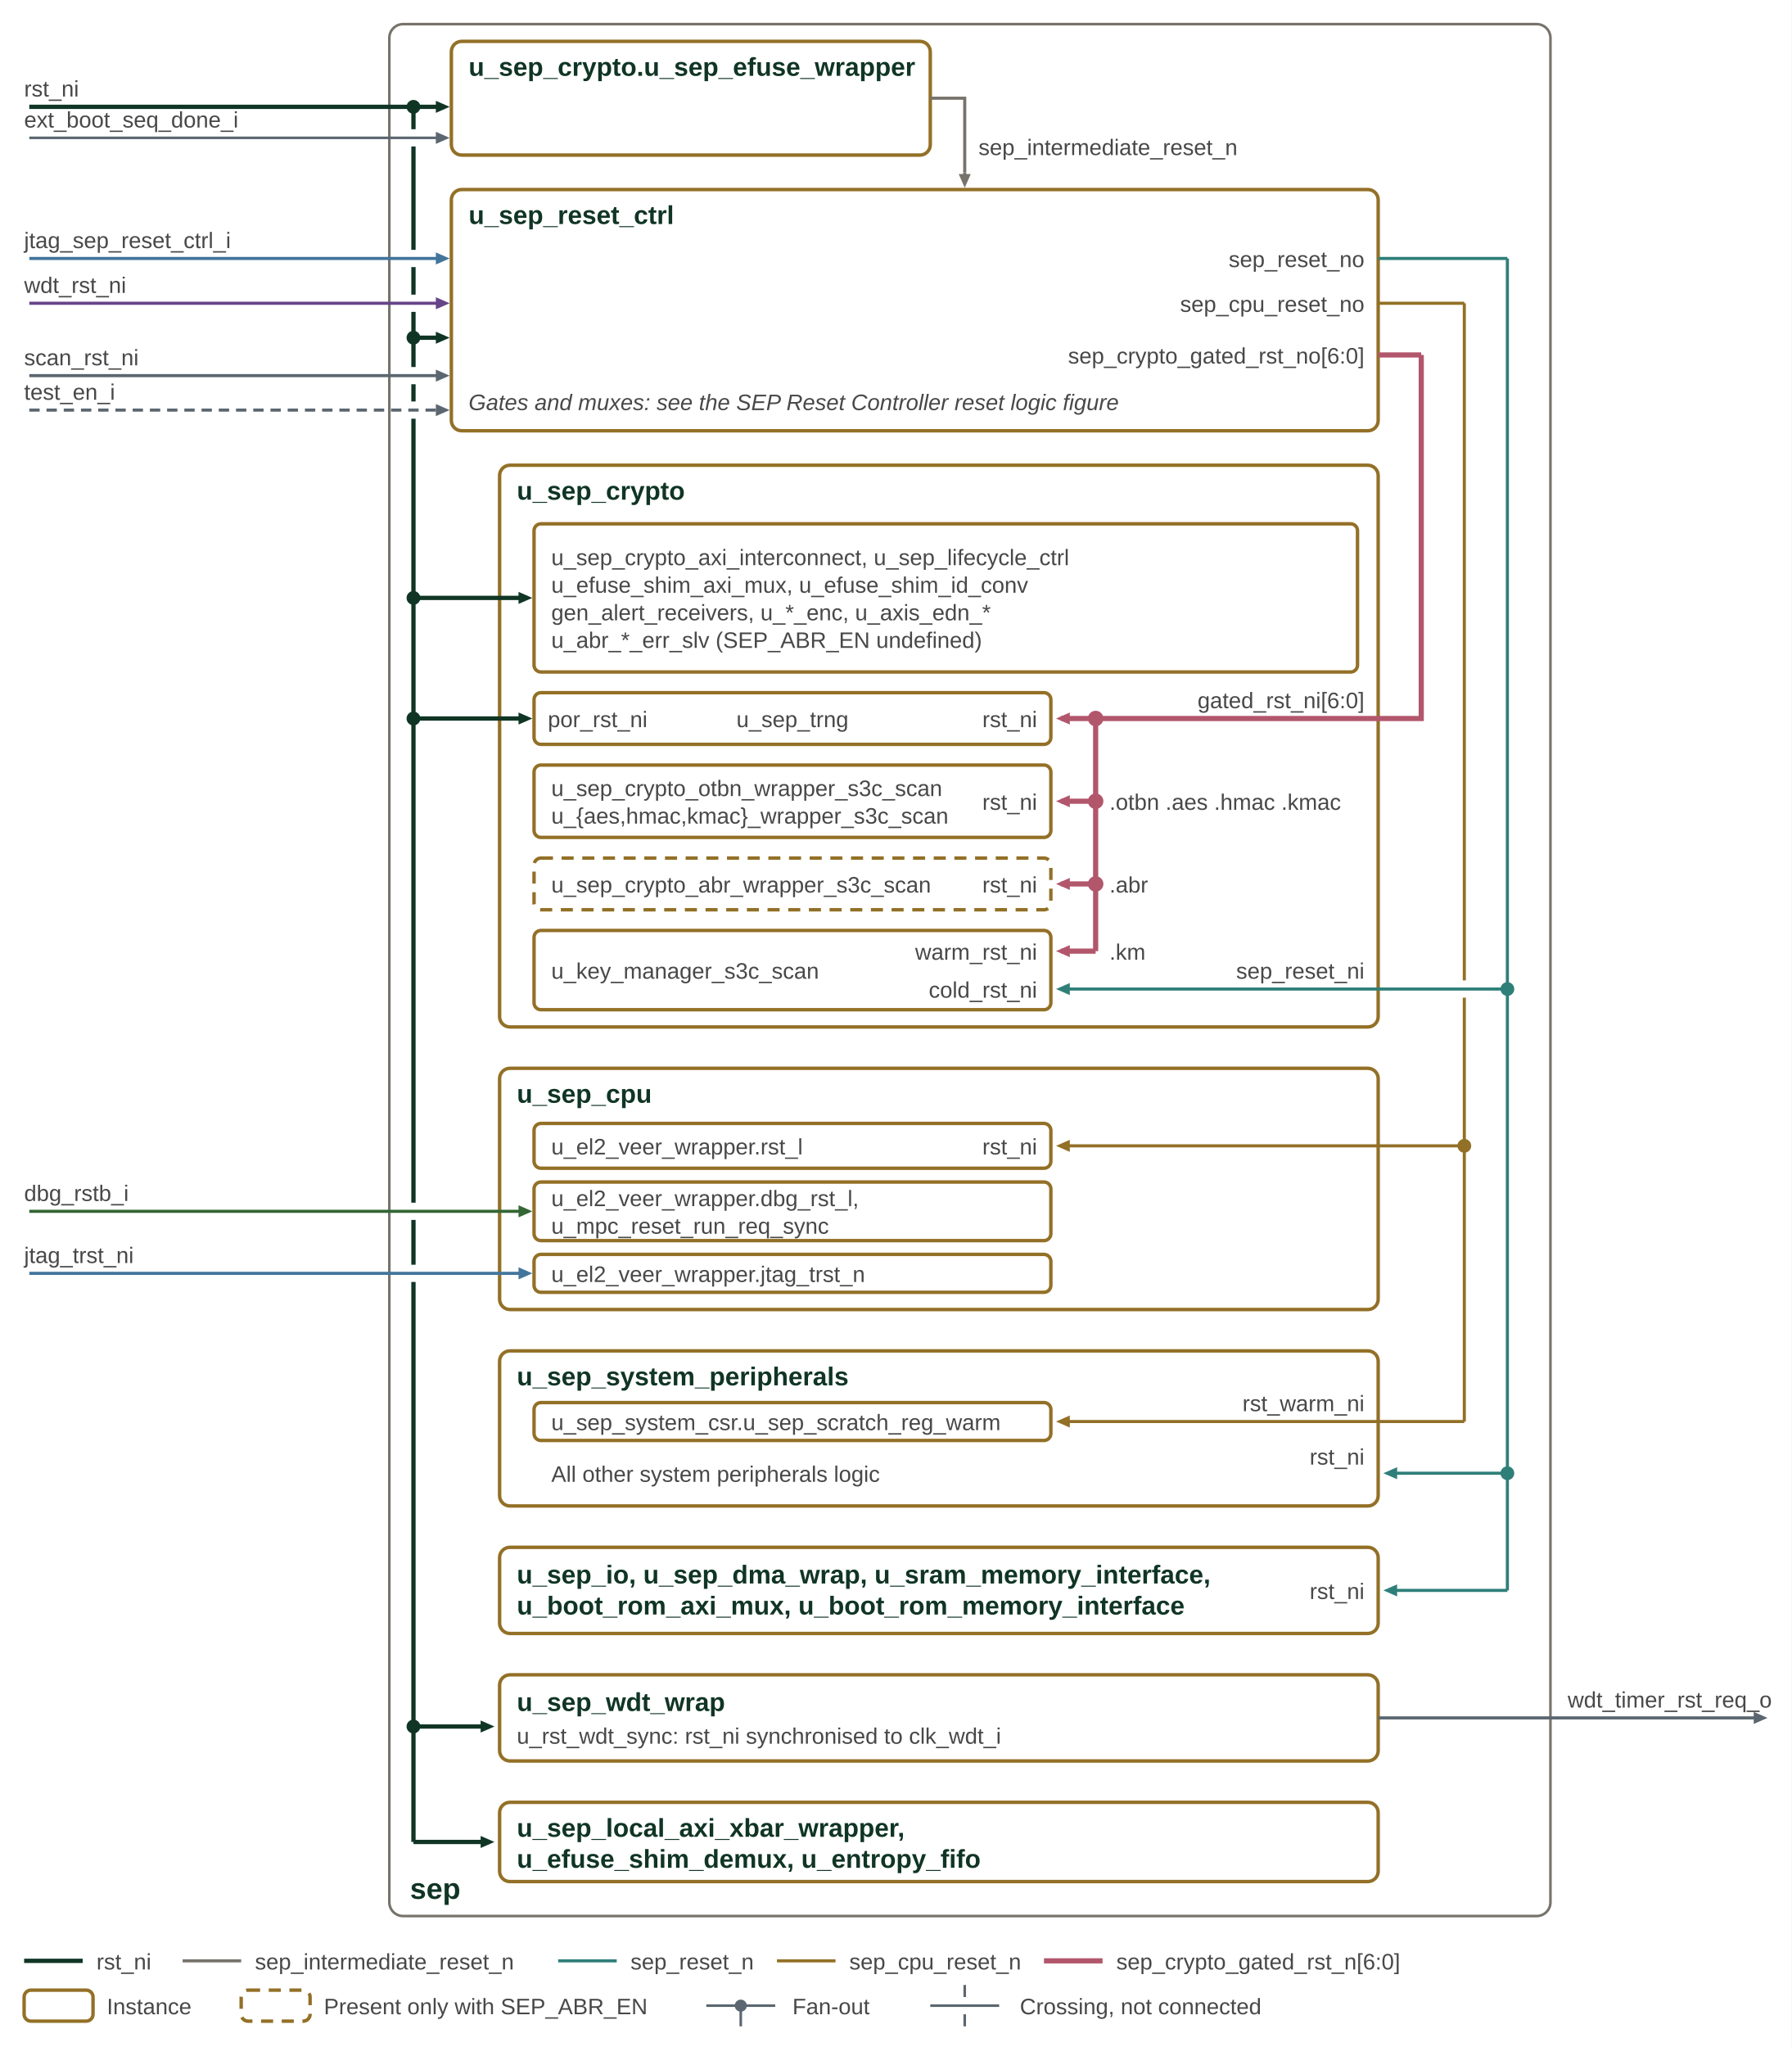
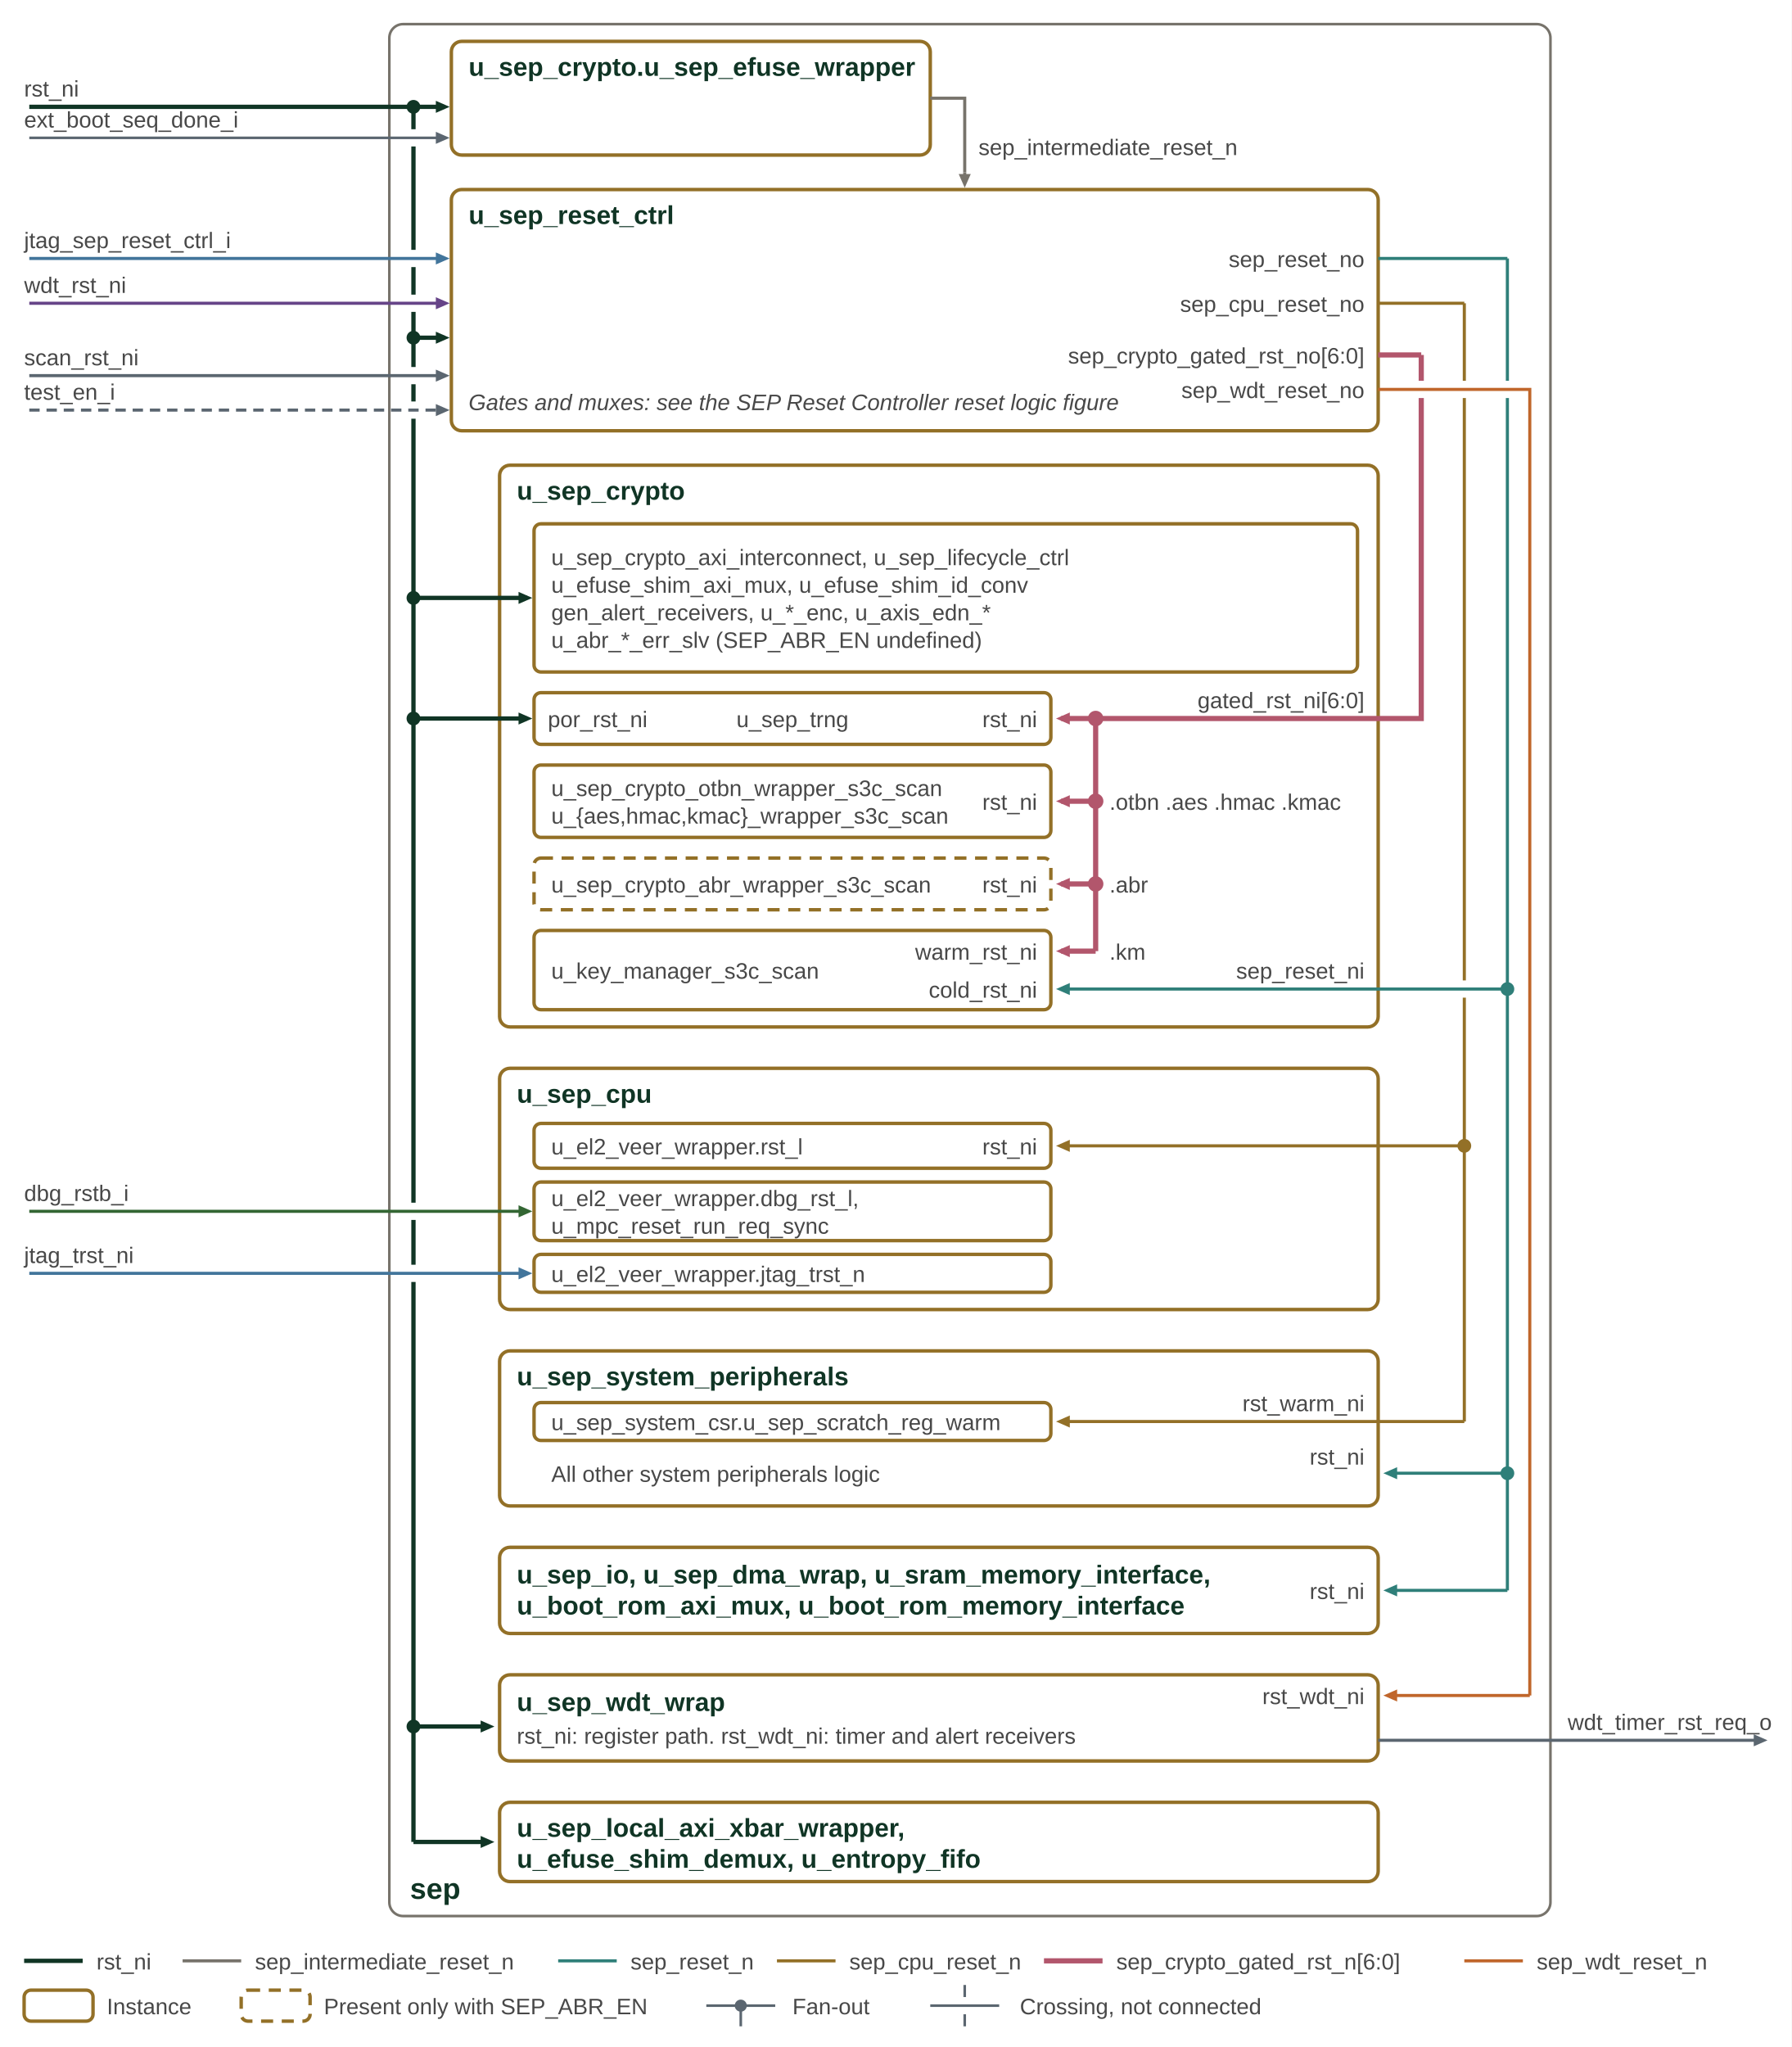
<svg xmlns="http://www.w3.org/2000/svg" width="1040" height="1188" viewBox="0 0 1040 1188" role="img" aria-labelledby="title desc">
  <defs>
    <marker id="ae" markerUnits="userSpaceOnUse" markerWidth="10" markerHeight="9" refX="7" refY="4.5" orient="auto">
      <path d="M0,0 L10,4.5 L0,9 Z" fill="#103525" />
    </marker>
    <marker id="as" markerUnits="userSpaceOnUse" markerWidth="10" markerHeight="9" refX="3" refY="4.5" orient="auto">
      <path d="M10,0 L0,4.5 L10,9 Z" fill="#103525" />
    </marker>
    <marker id="ge" markerUnits="userSpaceOnUse" markerWidth="8" markerHeight="7" refX="5" refY="3.5" orient="auto">
      <path d="M0,0 L8,3.5 L0,7 Z" fill="#5b6670" />
    </marker>
    <marker id="gs" markerUnits="userSpaceOnUse" markerWidth="8" markerHeight="7" refX="3" refY="3.5" orient="auto">
      <path d="M8,0 L0,3.5 L8,7 Z" fill="#5b6670" />
    </marker>
    <marker id="je" markerUnits="userSpaceOnUse" markerWidth="8" markerHeight="7" refX="5" refY="3.5" orient="auto">
      <path d="M0,0 L8,3.5 L0,7 Z" fill="#42759b" />
    </marker>
    <marker id="js" markerUnits="userSpaceOnUse" markerWidth="8" markerHeight="7" refX="3" refY="3.5" orient="auto">
      <path d="M8,0 L0,3.5 L8,7 Z" fill="#42759b" />
    </marker>
    <marker id="m-smu" markerUnits="userSpaceOnUse" markerWidth="8" markerHeight="7" refX="5" refY="3.5" orient="auto">
      <path d="M0,0 L8,3.5 L0,7 Z" fill="#103525" />
    </marker>
    <marker id="m-ref" markerUnits="userSpaceOnUse" markerWidth="8" markerHeight="7" refX="5" refY="3.5" orient="auto">
      <path d="M0,0 L8,3.5 L0,7 Z" fill="#2f7f79" />
    </marker>
    <marker id="m-per" markerUnits="userSpaceOnUse" markerWidth="8" markerHeight="7" refX="5" refY="3.5" orient="auto">
      <path d="M0,0 L8,3.5 L0,7 Z" fill="#937027" />
    </marker>
    <marker id="m-tel" markerUnits="userSpaceOnUse" markerWidth="8" markerHeight="7" refX="5" refY="3.5" orient="auto">
      <path d="M0,0 L8,3.5 L0,7 Z" fill="#664488" />
    </marker>
    <marker id="m-wdt" markerUnits="userSpaceOnUse" markerWidth="8" markerHeight="7" refX="5" refY="3.5" orient="auto">
      <path d="M0,0 L8,3.5 L0,7 Z" fill="#77736b" />
+     </marker>
+     <marker id="m-wdtr" markerUnits="userSpaceOnUse" markerWidth="8" markerHeight="7" refX="5" refY="3.5" orient="auto">
+       <path d="M0,0 L8,3.5 L0,7 Z" fill="#c0662b" />
    </marker>
    <marker id="m-rosc" markerUnits="userSpaceOnUse" markerWidth="8" markerHeight="7" refX="5" refY="3.5" orient="auto">
      <path d="M0,0 L8,3.5 L0,7 Z" fill="#336633" />
    </marker>
    <marker id="m-jtag" markerUnits="userSpaceOnUse" markerWidth="8" markerHeight="7" refX="5" refY="3.5" orient="auto">
      <path d="M0,0 L8,3.5 L0,7 Z" fill="#42759b" />
    </marker>
    <marker id="m-spi" markerUnits="userSpaceOnUse" markerWidth="8" markerHeight="7" refX="5" refY="3.5" orient="auto">
      <path d="M0,0 L8,3.5 L0,7 Z" fill="#5b6670" />
    </marker>
    <marker id="m-slate" markerUnits="userSpaceOnUse" markerWidth="8" markerHeight="7" refX="5" refY="3.5" orient="auto">
      <path d="M0,0 L8,3.5 L0,7 Z" fill="#5b6670" />
    </marker>
    <marker id="m-pg" markerUnits="userSpaceOnUse" markerWidth="8" markerHeight="7" refX="5" refY="3.5" orient="auto">
      <path d="M0,0 L8,3.5 L0,7 Z" fill="#336633" />
    </marker>
    <marker id="m-bus" markerUnits="userSpaceOnUse" markerWidth="8" markerHeight="7" refX="5" refY="3.5" orient="auto">
      <path d="M0,0 L8,3.5 L0,7 Z" fill="#b2566c" />
    </marker>
    <style>
text { font-family: Arial, sans-serif; font-size: 15px; fill: #484848; }
.t { fill: #484848; }
.b { font-size: 17px; font-weight: bold; fill: #103525; }
.bs { font-size: 15px; font-weight: bold; fill: #103525; }
.h { font-size: 22px; font-weight: bold; fill: #103525; }
.s { font-size: 13px; fill: #484848; }
.si { font-size: 13px; font-style: italic; fill: #484848; }
.pmt { font-size: 12px; font-weight: bold; fill: #ffffff; }
.pst { font-size: 12px; font-weight: bold; fill: #103525; }
.pjt { font-size: 12px; font-weight: bold; fill: #1d4b6e; }
.pct { font-size: 12px; font-weight: bold; fill: #1f5c57; }
.pm { fill: #103525; stroke: #103525; stroke-width: 1.2; }
.ps { fill: #ffffff; stroke: #103525; stroke-width: 1.2; }
.pj { fill: #e8f3ff; stroke: #42759b; stroke-width: 1.2; }
.pc { fill: #d9f0ee; stroke: #2f7f79; stroke-width: 1.2; }
.smu { fill: #ffffff; stroke: #77736b; stroke-width: 1.5; }
.network { fill: #e8f0e8; stroke: #336633; stroke-width: 2; }
.fabric { fill: #fff0cc; stroke: #937027; stroke-width: 2; }
.core { fill: #ffffff; stroke: #937027; stroke-width: 2; }
.future { fill: #ffffff; stroke: #937027; stroke-width: 2; }
.nostroke { stroke: none; }
.fut { fill: none; stroke-dasharray: 7 5; }
.opt { stroke-dasharray: 7 5; }
.hatch { fill: none; stroke: #103525; stroke-opacity: 0.16; stroke-width: 1.2; }
.external { fill: #f2f2f2; stroke: #77736b; stroke-width: 1.5; }
.axi { fill: none; stroke: #103525; stroke-width: 2.5; marker-start: url(#as); marker-end: url(#ae); }
.axio { fill: none; stroke: #103525; stroke-width: 2.5; stroke-dasharray: 8 5; marker-start: url(#as); marker-end: url(#ae); }
.sig { fill: none; stroke: #5b6670; stroke-width: 1.5; marker-start: url(#gs); marker-end: url(#ge); }
.sigo { fill: none; stroke: #5b6670; stroke-width: 1.5; marker-end: url(#ge); }
.jtag { fill: none; stroke: #42759b; stroke-width: 1.8; marker-end: url(#je); }
.jtagb { fill: none; stroke: #42759b; stroke-width: 1.8; marker-start: url(#js); marker-end: url(#je); }
.sigplain { fill: none; stroke: #5b6670; stroke-width: 1.5; }
.n-smu { fill: none; stroke: #103525; stroke-width: 2.5; }
.a-smu { fill: none; stroke: #103525; stroke-width: 2.5; marker-end: url(#m-smu); }
.n-ref { fill: none; stroke: #2f7f79; stroke-width: 1.8; }
.a-ref { fill: none; stroke: #2f7f79; stroke-width: 1.8; marker-end: url(#m-ref); }
.n-per { fill: none; stroke: #937027; stroke-width: 1.8; }
.a-per { fill: none; stroke: #937027; stroke-width: 1.8; marker-end: url(#m-per); }
.n-tel { fill: none; stroke: #664488; stroke-width: 1.8; }
.a-tel { fill: none; stroke: #664488; stroke-width: 1.8; marker-end: url(#m-tel); }
.n-wdt { fill: none; stroke: #77736b; stroke-width: 1.8; }
.a-wdt { fill: none; stroke: #77736b; stroke-width: 1.8; marker-end: url(#m-wdt); }
+ .n-wdtr { fill: none; stroke: #c0662b; stroke-width: 1.8; }
+ .a-wdtr { fill: none; stroke: #c0662b; stroke-width: 1.8; marker-end: url(#m-wdtr); }
.n-rosc { fill: none; stroke: #336633; stroke-width: 1.8; }
.a-rosc { fill: none; stroke: #336633; stroke-width: 1.8; marker-end: url(#m-rosc); }
.n-jtag { fill: none; stroke: #42759b; stroke-width: 1.8; }
.a-jtag { fill: none; stroke: #42759b; stroke-width: 1.8; marker-end: url(#m-jtag); }
.n-spi { fill: none; stroke: #5b6670; stroke-width: 1.8; }
.a-spi { fill: none; stroke: #5b6670; stroke-width: 1.8; marker-end: url(#m-spi); }
.n-slate { fill: none; stroke: #5b6670; stroke-width: 1.8; }
.a-slate { fill: none; stroke: #5b6670; stroke-width: 1.8; marker-end: url(#m-slate); }
.n-pg { fill: none; stroke: #336633; stroke-width: 1.8; }
.a-pg { fill: none; stroke: #336633; stroke-width: 1.8; marker-end: url(#m-pg); }
.n-bus { fill: none; stroke: #b2566c; stroke-width: 3; }
.a-bus { fill: none; stroke: #b2566c; stroke-width: 3; marker-end: url(#m-bus); }
.n-dash { fill: none; stroke: #5b6670; stroke-width: 1.8; stroke-dasharray: 6 4; }
.a-dash { fill: none; stroke: #5b6670; stroke-width: 1.8; stroke-dasharray: 6 4; marker-end: url(#m-slate); }
</style>
  </defs>
  <rect width="1040" height="1188" fill="#ffffff" />
  <rect class="smu" x="226" y="14" width="674" height="1098" rx="8" />
  <rect class="core" x="262" y="24" width="278" height="66" rx="6" />
  <text class="bs" x="272" y="44" text-anchor="start">u_sep_crypto.u_sep_efuse_wrapper</text>
  <text class="s" x="14" y="56" text-anchor="start">rst_ni</text>
  <path class="a-smu" d="M17,62 L258,62" />
  <circle cx="240" cy="62" r="4" fill="#103525" />
  <text class="s" x="14" y="74" text-anchor="start">ext_boot_seq_done_i</text>
  <path class="sigo" d="M17,80 L258,80" />
  <path class="n-wdt" d="M540,57 L560,57 L560,100" />
  <path class="a-wdt" d="M560,100 L560,106" />
  <text class="s" x="568" y="90" text-anchor="start">sep_intermediate_reset_n</text>
  <rect class="core" x="262" y="110" width="538" height="140" rx="6" />
  <text class="bs" x="272" y="130" text-anchor="start">u_sep_reset_ctrl</text>
  <text class="s" x="14" y="144" text-anchor="start">jtag_sep_reset_ctrl_i</text>
  <path class="a-jtag" d="M17,150 L258,150" />
  <text class="s" x="14" y="170" text-anchor="start">wdt_rst_ni</text>
  <path class="a-tel" d="M17,176 L258,176" />
  <path class="a-smu" d="M240,196 L258,196" />
  <circle cx="240" cy="196" r="4" fill="#103525" />
  <text class="s" x="14" y="212" text-anchor="start">scan_rst_ni</text>
  <path class="a-slate" d="M17,218 L258,218" />
  <text class="s" x="14" y="232" text-anchor="start">test_en_i</text>
  <path class="a-dash" d="M17,238 L258,238" />
  <text class="s" x="792" y="155" text-anchor="end">sep_reset_no</text>
  <text class="s" x="792" y="181" text-anchor="end">sep_cpu_reset_no</text>
  <text class="s" x="792" y="211" text-anchor="end">sep_crypto_gated_rst_no[6:0]</text>
+   <text class="s" x="792" y="231" text-anchor="end">sep_wdt_reset_no</text>
  <text class="si" x="272" y="238" text-anchor="start">Gates and muxes: see the SEP Reset Controller reset logic figure</text>
  <path class="n-ref" d="M800,150 L875,150" />
  <path class="n-per" d="M800,176 L850,176" />
  <path class="n-bus" d="M800,206 L825,206" />
+   <path class="n-wdtr" d="M800,226 L888,226 L888,984" />
  <g transform="translate(0,-232)">
    <rect class="core" x="290" y="502" width="510" height="326" rx="6" />
    <text class="bs" x="300" y="522" text-anchor="start">u_sep_crypto</text>
    <rect class="core" x="310" y="536" width="478" height="86" rx="4" />
    <text class="s" x="320" y="560" text-anchor="start">u_sep_crypto_axi_interconnect, u_sep_lifecycle_ctrl</text>
    <text class="s" x="320" y="576" text-anchor="start">u_efuse_shim_axi_mux, u_efuse_shim_id_conv</text>
    <text class="s" x="320" y="592" text-anchor="start">gen_alert_receivers, u_*_enc, u_axis_edn_*</text>
    <text class="s" x="320" y="608" text-anchor="start">u_abr_*_err_slv (SEP_ABR_EN undefined)</text>
    <path class="a-smu" d="M240,579 L306,579" />
    <circle cx="240" cy="579" r="4" fill="#103525" />
    <rect class="core" x="310" y="634" width="300" height="30" rx="4" />
    <text class="s" x="460" y="654" text-anchor="middle">u_sep_trng</text>
    <text class="s" x="602" y="654" text-anchor="end">rst_ni</text>
    <text class="s" x="318" y="654" text-anchor="start">por_rst_ni</text>
    <path class="a-smu" d="M240,649 L306,649" />
    <circle cx="240" cy="649" r="4" fill="#103525" />
    <rect class="core" x="310" y="676" width="300" height="42" rx="4" />
    <text class="s" x="320" y="694" text-anchor="start">u_sep_crypto_otbn_wrapper_s3c_scan</text>
    <text class="s" x="320" y="710" text-anchor="start">u_{aes,hmac,kmac}_wrapper_s3c_scan</text>
    <text class="s" x="602" y="702" text-anchor="end">rst_ni</text>
    <rect class="core opt" x="310" y="730" width="300" height="30" rx="4" />
    <text class="s" x="320" y="750" text-anchor="start">u_sep_crypto_abr_wrapper_s3c_scan</text>
    <text class="s" x="602" y="750" text-anchor="end">rst_ni</text>
    <rect class="core" x="310" y="772" width="300" height="46" rx="4" />
    <text class="s" x="320" y="800" text-anchor="start">u_key_manager_s3c_scan</text>
    <text class="s" x="602" y="789" text-anchor="end">warm_rst_ni</text>
    <text class="s" x="602" y="811" text-anchor="end">cold_rst_ni</text>
    <text class="s" x="792" y="643" text-anchor="end">gated_rst_ni[6:0]</text>
-     <path class="n-bus" d="M825,438 L825,649 L636,649 L636,784" />
+     <path class="n-bus" d="M825,438 L825,453 M825,463 L825,649 L636,649 L636,784" />
    <path class="a-bus" d="M636,649 L616,649" />
    <circle cx="636" cy="649" r="4.5" fill="#b2566c" />
    <path class="a-bus" d="M636,697 L616,697" />
    <text class="s" x="644" y="702" text-anchor="start">.otbn .aes .hmac .kmac</text>
    <circle cx="636" cy="697" r="4.5" fill="#b2566c" />
    <path class="a-bus" d="M636,745 L616,745" />
    <text class="s" x="644" y="750" text-anchor="start">.abr</text>
    <circle cx="636" cy="745" r="4.5" fill="#b2566c" />
    <path class="a-bus" d="M636,784 L616,784" />
    <text class="s" x="644" y="789" text-anchor="start">.km</text>
    <text class="s" x="792" y="800" text-anchor="end">sep_reset_ni</text>
    <path class="a-ref" d="M875,806 L616,806" />
    <circle cx="875" cy="806" r="4" fill="#2f7f79" />
    <rect class="core" x="290" y="852" width="510" height="140" rx="6" />
    <text class="bs" x="300" y="872" text-anchor="start">u_sep_cpu</text>
    <rect class="core" x="310" y="884" width="300" height="26" rx="4" />
    <text class="s" x="320" y="902" text-anchor="start">u_el2_veer_wrapper.rst_l</text>
    <text class="s" x="602" y="902" text-anchor="end">rst_ni</text>
    <rect class="core" x="310" y="918" width="300" height="34" rx="4" />
    <text class="s" x="320" y="932" text-anchor="start">u_el2_veer_wrapper.dbg_rst_l,</text>
    <text class="s" x="320" y="948" text-anchor="start">u_mpc_reset_run_req_sync</text>
    <rect class="core" x="310" y="960" width="300" height="22" rx="4" />
    <text class="s" x="320" y="976" text-anchor="start">u_el2_veer_wrapper.jtag_trst_n</text>
    <path class="a-per" d="M850,897 L616,897" />
    <circle cx="850" cy="897" r="4" fill="#937027" />
    <text class="s" x="14" y="929" text-anchor="start">dbg_rstb_i</text>
    <path class="a-pg" d="M17,935 L306,935" />
    <text class="s" x="14" y="965" text-anchor="start">jtag_trst_ni</text>
    <path class="a-jtag" d="M17,971 L306,971" />
    <rect class="core" x="290" y="1016" width="510" height="90" rx="6" />
    <text class="bs" x="300" y="1036" text-anchor="start">u_sep_system_peripherals</text>
    <rect class="core" x="310" y="1046" width="300" height="22" rx="4" />
    <text class="s" x="320" y="1062" text-anchor="start">u_sep_system_csr.u_sep_scratch_reg_warm</text>
    <text class="s" x="792" y="1051" text-anchor="end">rst_warm_ni</text>
    <text class="s" x="320" y="1092" text-anchor="start">All other system peripherals logic</text>
    <text class="s" x="792" y="1082" text-anchor="end">rst_ni</text>
    <path class="a-per" d="M850,1057 L616,1057" />
    <path class="a-ref" d="M875,1087 L806,1087" />
    <circle cx="875" cy="1087" r="4" fill="#2f7f79" />
    <rect class="core" x="290" y="1130" width="510" height="50" rx="6" />
    <text class="bs" x="300" y="1151" text-anchor="start">u_sep_io, u_sep_dma_wrap, u_sram_memory_interface,</text>
    <text class="bs" x="300" y="1169" text-anchor="start">u_boot_rom_axi_mux, u_boot_rom_memory_interface</text>
    <text class="s" x="792" y="1160" text-anchor="end">rst_ni</text>
    <path class="a-ref" d="M875,1155 L806,1155" />
    <rect class="core" x="290" y="1204" width="510" height="50" rx="6" />
    <text class="bs" x="300" y="1225" text-anchor="start">u_sep_wdt_wrap</text>
-     <text class="s" x="300" y="1244" text-anchor="start">u_rst_wdt_sync: rst_ni synchronised to clk_wdt_i</text>
+     <text class="s" x="300" y="1244" text-anchor="start">rst_ni: register path. rst_wdt_ni: timer and alert receivers</text>
+     <text class="s" x="792" y="1221" text-anchor="end">rst_wdt_ni</text>
+     <path class="a-wdtr" d="M888,1216 L806,1216" />
    <path class="a-smu" d="M240,1234 L284,1234" />
    <circle cx="240" cy="1234" r="4" fill="#103525" />
-     <path class="a-slate" d="M800,1229 L1023,1229" />
-     <text class="s" x="910" y="1223" text-anchor="start">wdt_timer_rst_req_o</text>
+     <path class="a-slate" d="M800,1242 L1023,1242" />
+     <text class="s" x="910" y="1236" text-anchor="start">wdt_timer_rst_req_o</text>
    <rect class="core" x="290" y="1278" width="510" height="46" rx="6" />
    <text class="bs" x="300" y="1298" text-anchor="start">u_sep_local_axi_xbar_wrapper,</text>
    <text class="bs" x="300" y="1316" text-anchor="start">u_efuse_shim_demux, u_entropy_fifo</text>
    <path class="a-smu" d="M240,1301 L284,1301" />
  </g>
  <path class="n-smu" d="M240,62 L240,75 M240,85 L240,145 M240,155 L240,171 M240,181 L240,213 M240,223 L240,233 M240,243 L240,698 M240,708 L240,734 M240,744 L240,1069" />
-   <path class="n-ref" d="M875,150 L875,923" />
-   <path class="n-per" d="M850,176 L850,569 M850,579 L850,825" />
+   <path class="n-ref" d="M875,150 L875,221 M875,231 L875,923" />
+   <path class="n-per" d="M850,176 L850,221 M850,231 L850,569 M850,579 L850,825" />
  <text class="b" x="238" y="1102" text-anchor="start">sep</text>
  <path class="n-smu" d="M14,1138 L48,1138" />
  <text class="s" x="56" y="1143" text-anchor="start">rst_ni</text>
  <path class="n-wdt" d="M106,1138 L140,1138" />
  <text class="s" x="148" y="1143" text-anchor="start">sep_intermediate_reset_n</text>
  <path class="n-ref" d="M324,1138 L358,1138" />
  <text class="s" x="366" y="1143" text-anchor="start">sep_reset_n</text>
  <path class="n-per" d="M451,1138 L485,1138" />
  <text class="s" x="493" y="1143" text-anchor="start">sep_cpu_reset_n</text>
  <path class="n-bus" d="M606,1138 L640,1138" />
  <text class="s" x="648" y="1143" text-anchor="start">sep_crypto_gated_rst_n[6:0]</text>
+   <path class="n-wdtr" d="M850,1138 L884,1138" />
+   <text class="s" x="892" y="1143" text-anchor="start">sep_wdt_reset_n</text>
  <rect class="core" x="14" y="1155" width="40" height="18" rx="4" />
  <text class="s" x="62" y="1169" text-anchor="start">Instance</text>
  <rect class="core opt" x="140" y="1155" width="40" height="18" rx="4" />
  <text class="s" x="188" y="1169" text-anchor="start">Present only with SEP_ABR_EN</text>
  <path class="sigplain" d="M410,1164 L450,1164" />
  <path class="sigplain" d="M430,1164 L430,1176" />
  <circle cx="430" cy="1164" r="3.5" fill="#5b6670" />
  <text class="s" x="460" y="1169" text-anchor="start">Fan-out</text>
  <path class="sigplain" d="M540,1164 L580,1164" />
  <path class="sigplain" d="M560,1152 L560,1159 M560,1169 L560,1176" />
  <text class="s" x="592" y="1169" text-anchor="start">Crossing, not connected</text>
</svg>
